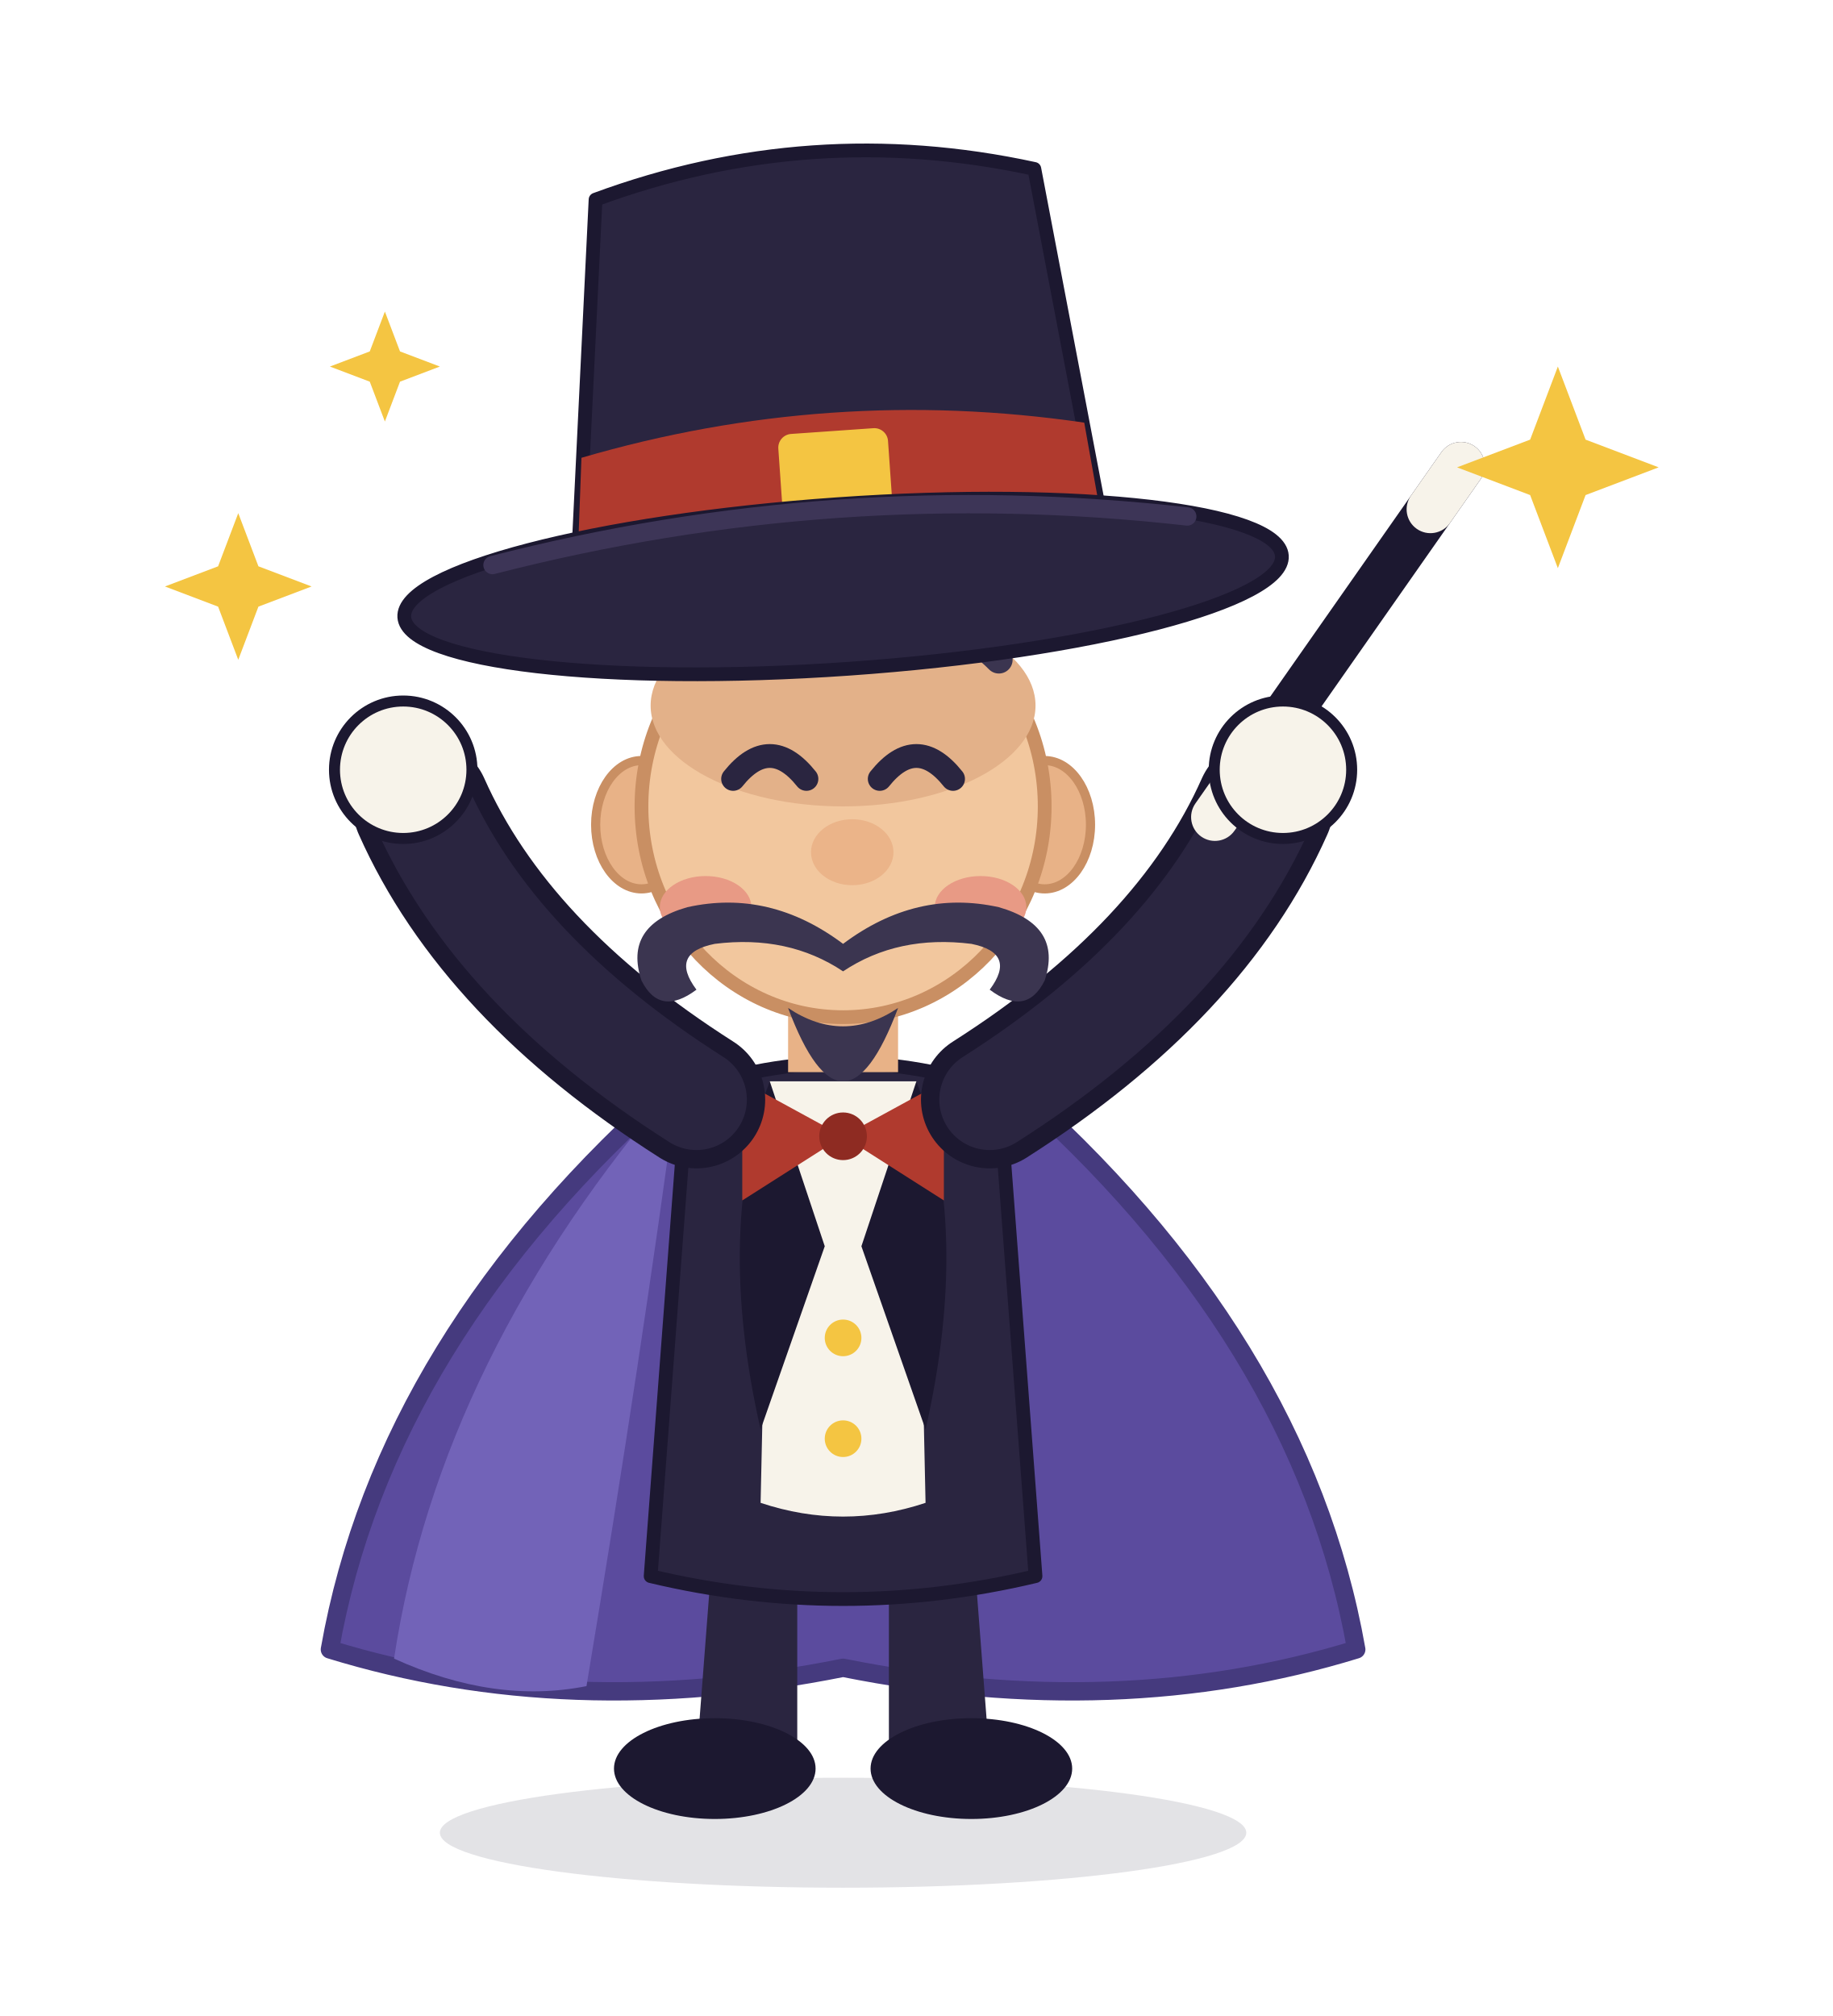
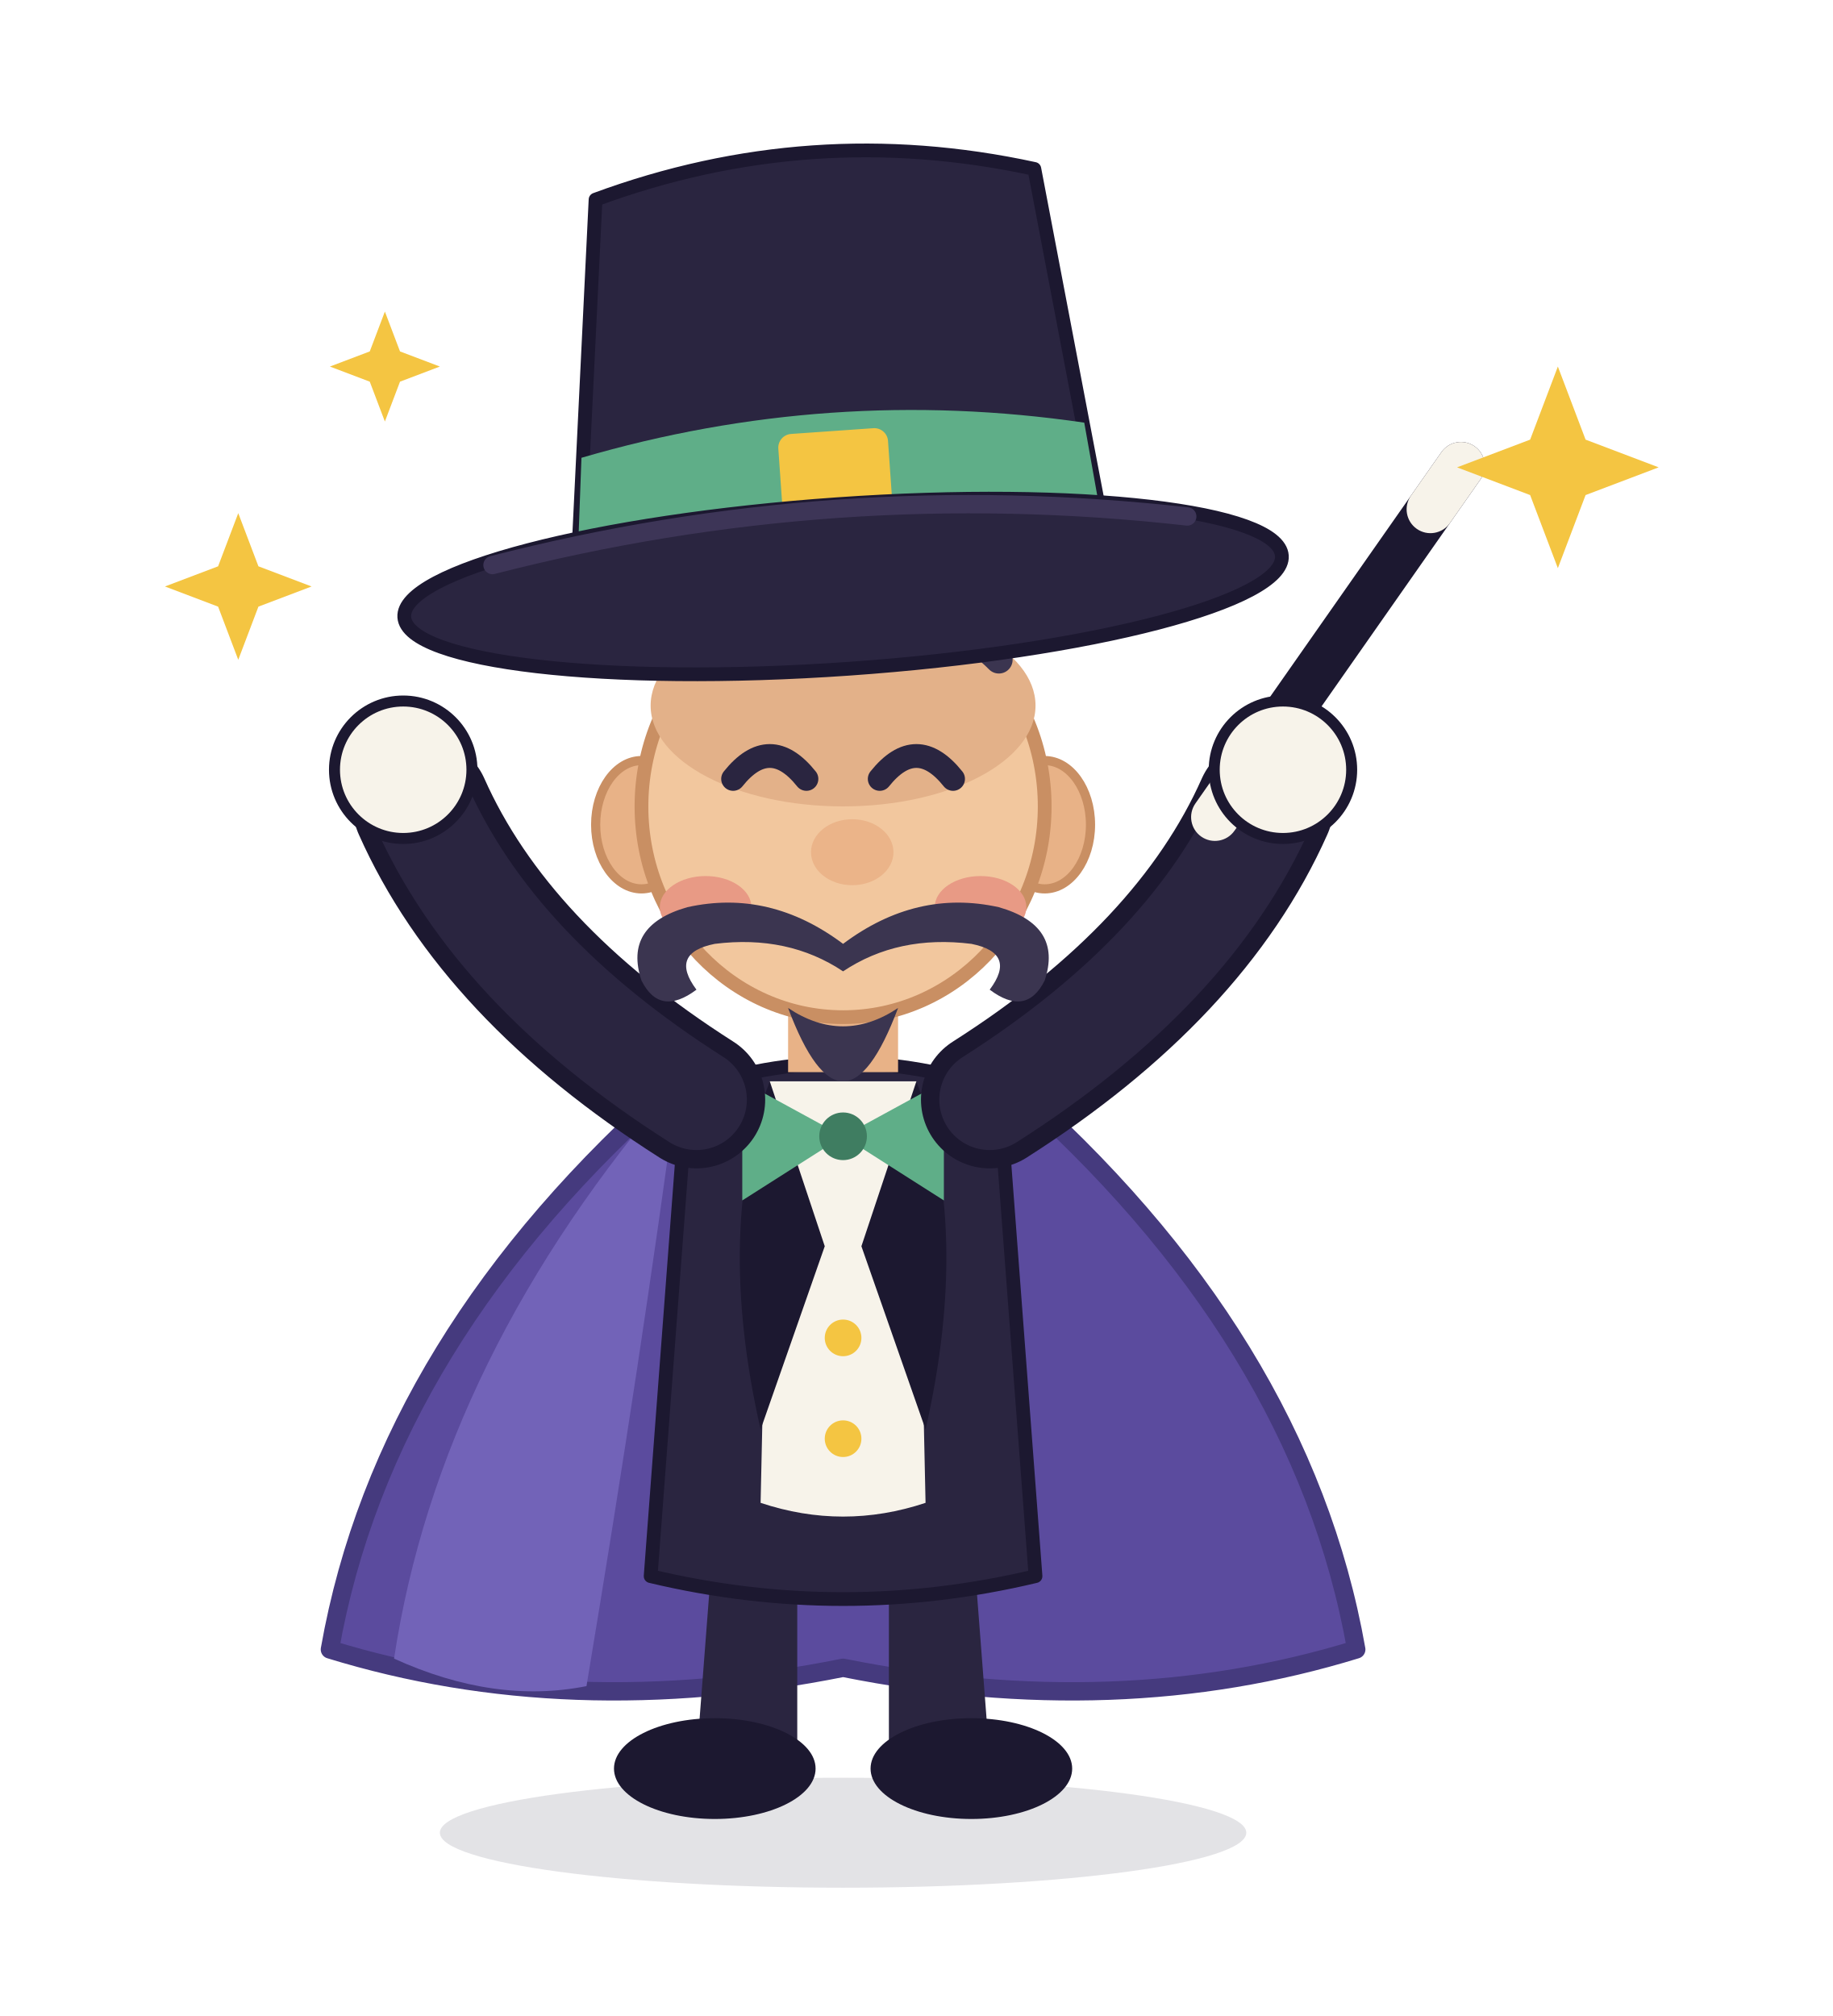
<svg xmlns="http://www.w3.org/2000/svg" width="200" height="220" viewBox="0 0 200 220" role="img" aria-label="Tovenaar met beide armen omhoog">
  <g transform="translate(92,14)">
    <ellipse cx="0" cy="186" rx="44" ry="6" fill="#2A2540" opacity="0.13" />
    <path d="M-18,104 Q-50,132 -56,166 Q-30,174 0,168 Q30,174 56,166 Q50,132 18,104 Z" fill="#5B4B9E" stroke="#453A7E" stroke-width="2" stroke-linejoin="round" />
    <path d="M-18,104 Q-44,134 -49,167 Q-38,172 -28,170 Q-22,134 -18,104 Z" fill="#7263B8" />
    <path d="M-14,152 L-16,178 L-5,178 L-5,152 Z" fill="#2A2540" />
    <path d="M14,152 L16,178 L5,178 L5,152 Z" fill="#2A2540" />
    <ellipse cx="-14" cy="179" rx="11" ry="5.5" fill="#1C1830" />
    <ellipse cx="14" cy="179" rx="11" ry="5.5" fill="#1C1830" />
    <path d="M-17,105 Q0,99 17,105 L21,158 Q0,163 -21,158 Z" fill="#2A2540" stroke="#1C1830" stroke-width="1.5" stroke-linejoin="round" />
    <path d="M-8,104 L-9,150 Q0,153 9,150 L8,104 Z" fill="#F7F3EA" />
    <path d="M-8,104 L-2,122 L-9,142 Q-14,120 -8,104 Z" fill="#1C1830" />
    <path d="M8,104 L2,122 L9,142 Q14,120 8,104 Z" fill="#1C1830" />
-     <path d="M0,110 L-11,104 L-11,117 Z" fill="#B03A2E" />
-     <path d="M0,110 L11,104 L11,117 Z" fill="#B03A2E" />
-     <circle cx="0" cy="110" r="2.6" fill="#8E2B22" />
+     <path d="M0,110 L-11,104 L-11,117 Z" fill="#5fae88" />
+     <path d="M0,110 L11,104 L11,117 Z" fill="#5fae88" />
+     <circle cx="0" cy="110" r="2.6" fill="#3f7d61" />
    <circle cx="0" cy="132" r="2" fill="#F4C542" />
    <circle cx="0" cy="143" r="2" fill="#F4C542" />
    <path d="M-16,106 Q-38,92 -46,74" fill="none" stroke="#1C1830" stroke-width="15" stroke-linecap="round" />
    <path d="M-16,106 Q-38,92 -46,74" fill="none" stroke="#2A2540" stroke-width="11" stroke-linecap="round" />
    <path d="M16,106 Q38,92 46,74" fill="none" stroke="#1C1830" stroke-width="15" stroke-linecap="round" />
    <path d="M16,106 Q38,92 46,74" fill="none" stroke="#2A2540" stroke-width="11" stroke-linecap="round" />
    <circle cx="-48" cy="70" r="7.5" fill="#F7F3EA" stroke="#1C1830" stroke-width="1.2" />
    <g transform="translate(54,56) rotate(35)">
      <rect x="-2.6" y="-26" width="5.2" height="52" rx="2.6" fill="#1C1830" />
      <rect x="-2.6" y="-26" width="5.2" height="11" rx="2.6" fill="#F7F3EA" />
      <rect x="-2.6" y="15" width="5.2" height="11" rx="2.6" fill="#F7F3EA" />
    </g>
    <circle cx="48" cy="70" r="7.5" fill="#F7F3EA" stroke="#1C1830" stroke-width="1.2" />
    <path d="M78,26.0 L81.025,33.975 L89.0,37 L81.025,40.025 L78,48.0 L74.975,40.025 L67.0,37 L74.975,33.975 Z" fill="#F4C542" />
    <path d="M-66,42 L-63.8,47.8 L-58,50 L-63.8,52.2 L-66,58 L-68.2,52.2 L-74,50 L-68.2,47.8 Z" fill="#F4C542" />
    <path d="M-50,20 L-48.35,24.35 L-44,26 L-48.35,27.65 L-50,32 L-51.65,27.65 L-56,26 L-51.65,24.35 Z" fill="#F4C542" />
    <rect x="-6" y="93" width="12" height="10" fill="#E8B287" />
    <ellipse cx="-22" cy="76" rx="5" ry="7" fill="#E8B287" stroke="#C98F63" stroke-width="1" />
    <ellipse cx="22" cy="76" rx="5" ry="7" fill="#E8B287" stroke="#C98F63" stroke-width="1" />
    <ellipse cx="0" cy="74" rx="22" ry="23" fill="#F2C79E" stroke="#C98F63" stroke-width="1.5" />
    <ellipse cx="0" cy="63" rx="21" ry="11" fill="#E3B189" />
    <path d="M-17,58 Q-10,51 -3,57" fill="none" stroke="#3B3550" stroke-width="3" stroke-linecap="round" />
    <path d="M3,57 Q10,51 17,58" fill="none" stroke="#3B3550" stroke-width="3" stroke-linecap="round" />
    <path d="M-12,71 Q-8,66 -4,71" fill="none" stroke="#2A2540" stroke-width="2.6" stroke-linecap="round" />
    <path d="M4,71 Q8,66 12,71" fill="none" stroke="#2A2540" stroke-width="2.6" stroke-linecap="round" />
    <ellipse cx="1" cy="79" rx="4.5" ry="3.6" fill="#EBB489" />
    <ellipse cx="-15" cy="85" rx="5" ry="3.4" fill="#E89A85" />
    <ellipse cx="15" cy="85" rx="5" ry="3.4" fill="#E89A85" />
    <path d="M0,89 Q-8,83 -17,85 Q-24,87 -22,93 Q-20,97 -16,94 Q-19,90 -14,89 Q-6,88 0,92 Q6,88 14,89 Q19,90 16,94 Q20,97 22,93 Q24,87 17,85 Q8,83 0,89 Z" fill="#3B3550" />
    <path d="M-6,96 Q0,112 6,96 Q0,100 -6,96 Z" fill="#3B3550" />
    <g transform="translate(0,0) rotate(-4 0 50) scale(1.0)">
      <path d="M-24,6 Q0,-1 24,6 L29,48 Q0,42 -29,48 Z" fill="#2A2540" stroke="#1C1830" stroke-width="1.5" stroke-linejoin="round" />
-       <path d="M-27.5,34 Q0,28 27.5,34 L29,48 Q0,42 -29,48 Z" fill="#B03A2E" />
+       <path d="M-27.5,34 Q0,28 27.5,34 L29,48 Q0,42 -29,48 Z" fill="#5fae88" />
      <rect x="-6" y="33" width="12" height="10" rx="1.5" fill="#F4C542" />
      <ellipse cx="0" cy="50" rx="48" ry="9" fill="#2A2540" stroke="#1C1830" stroke-width="1.5" />
      <path d="M-38,45 Q0,38 38,45" fill="none" stroke="#3D3557" stroke-width="2" stroke-linecap="round" />
    </g>
  </g>
</svg>
